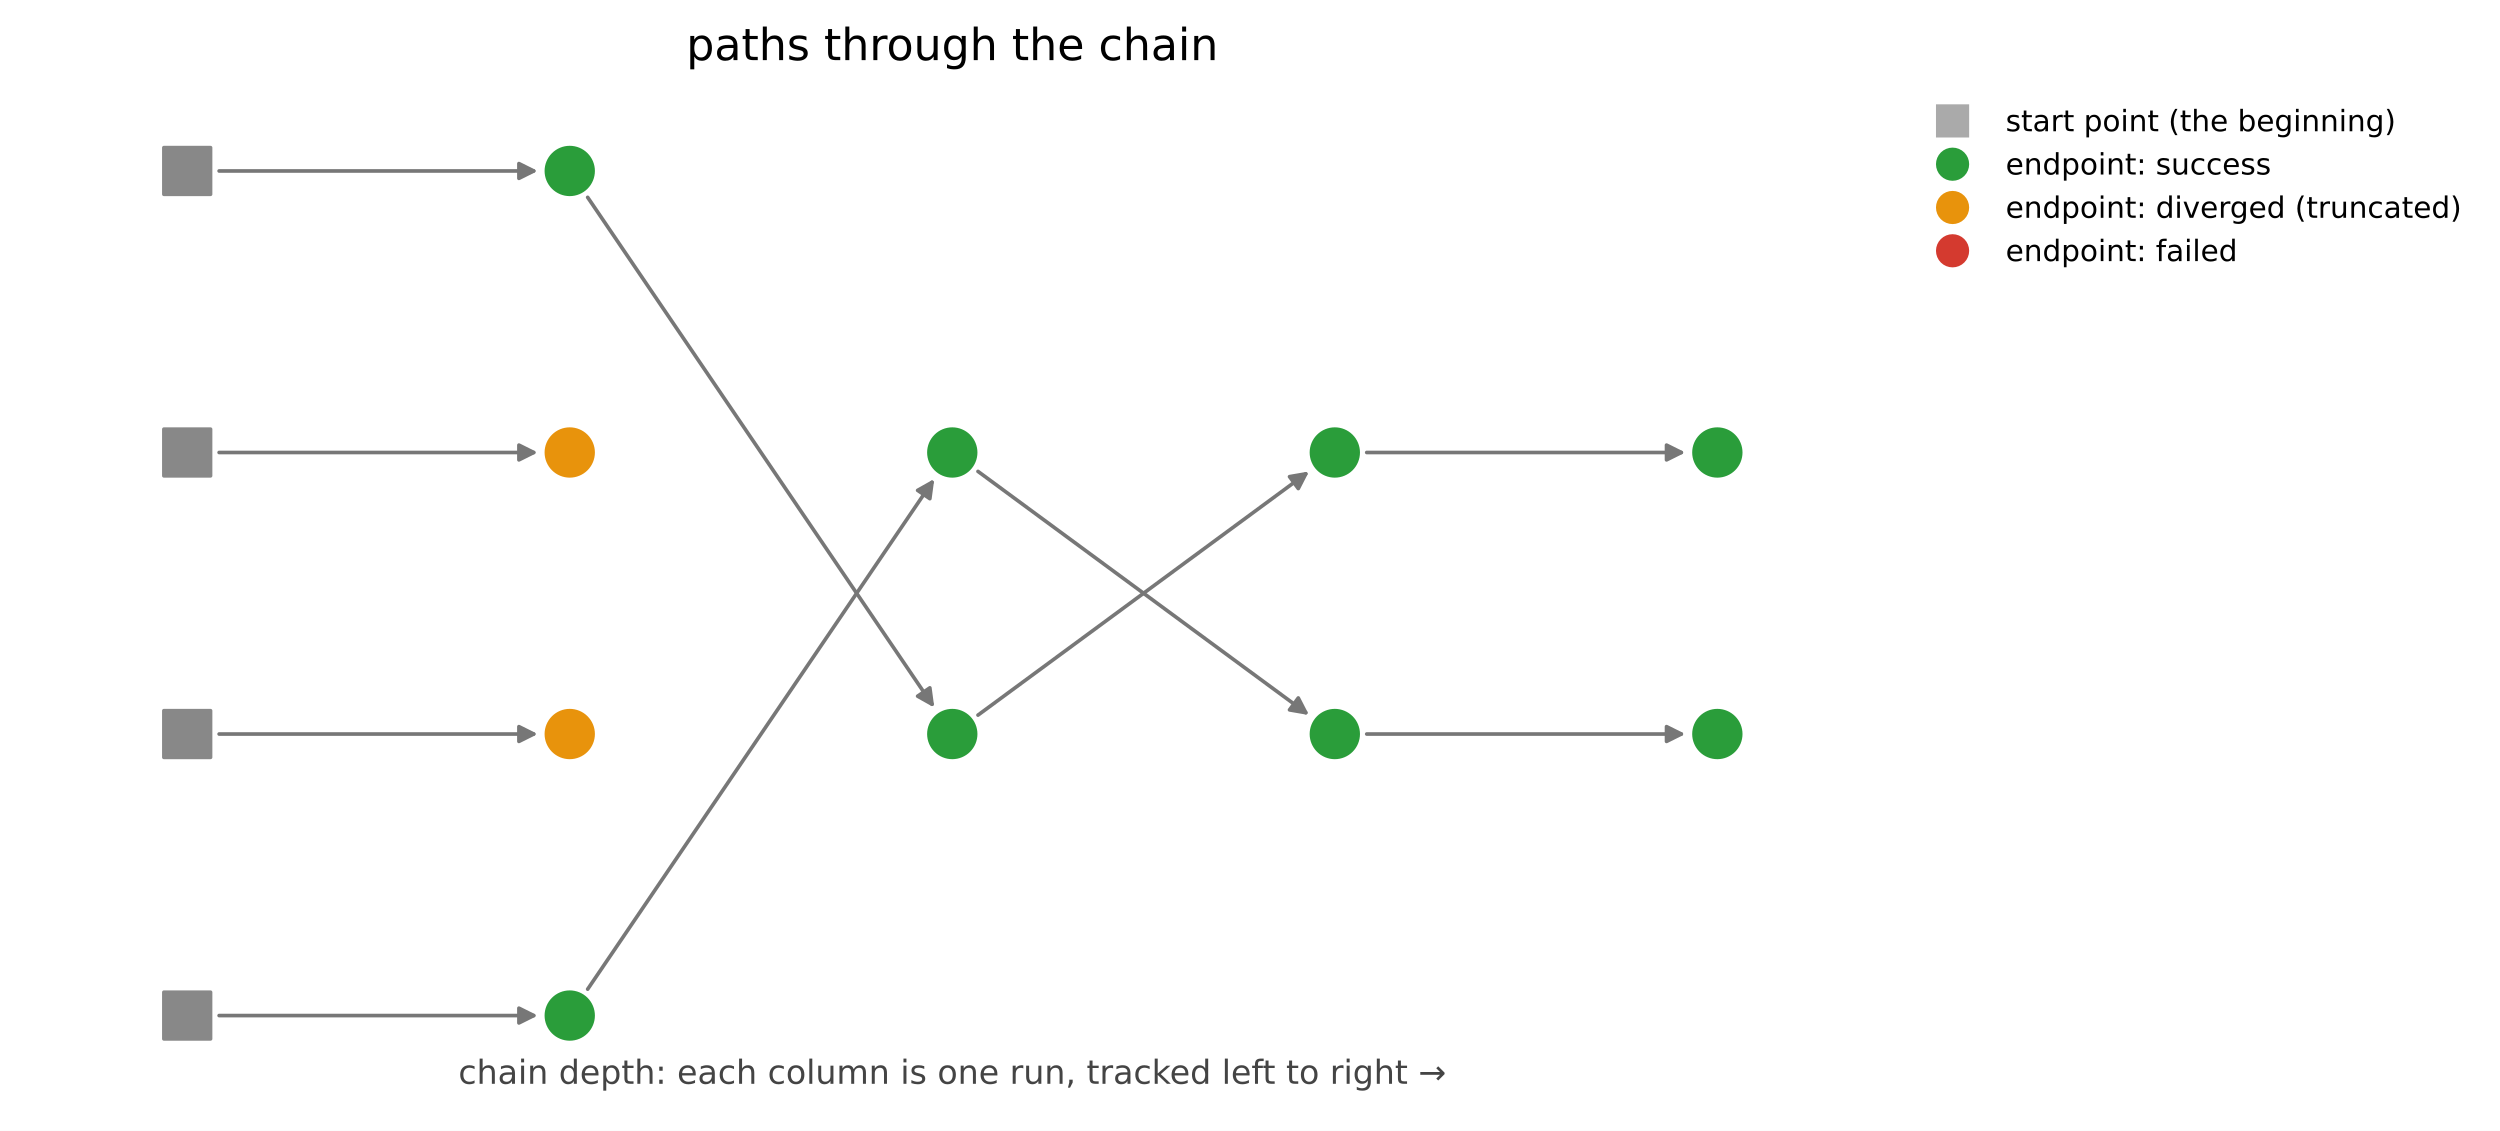
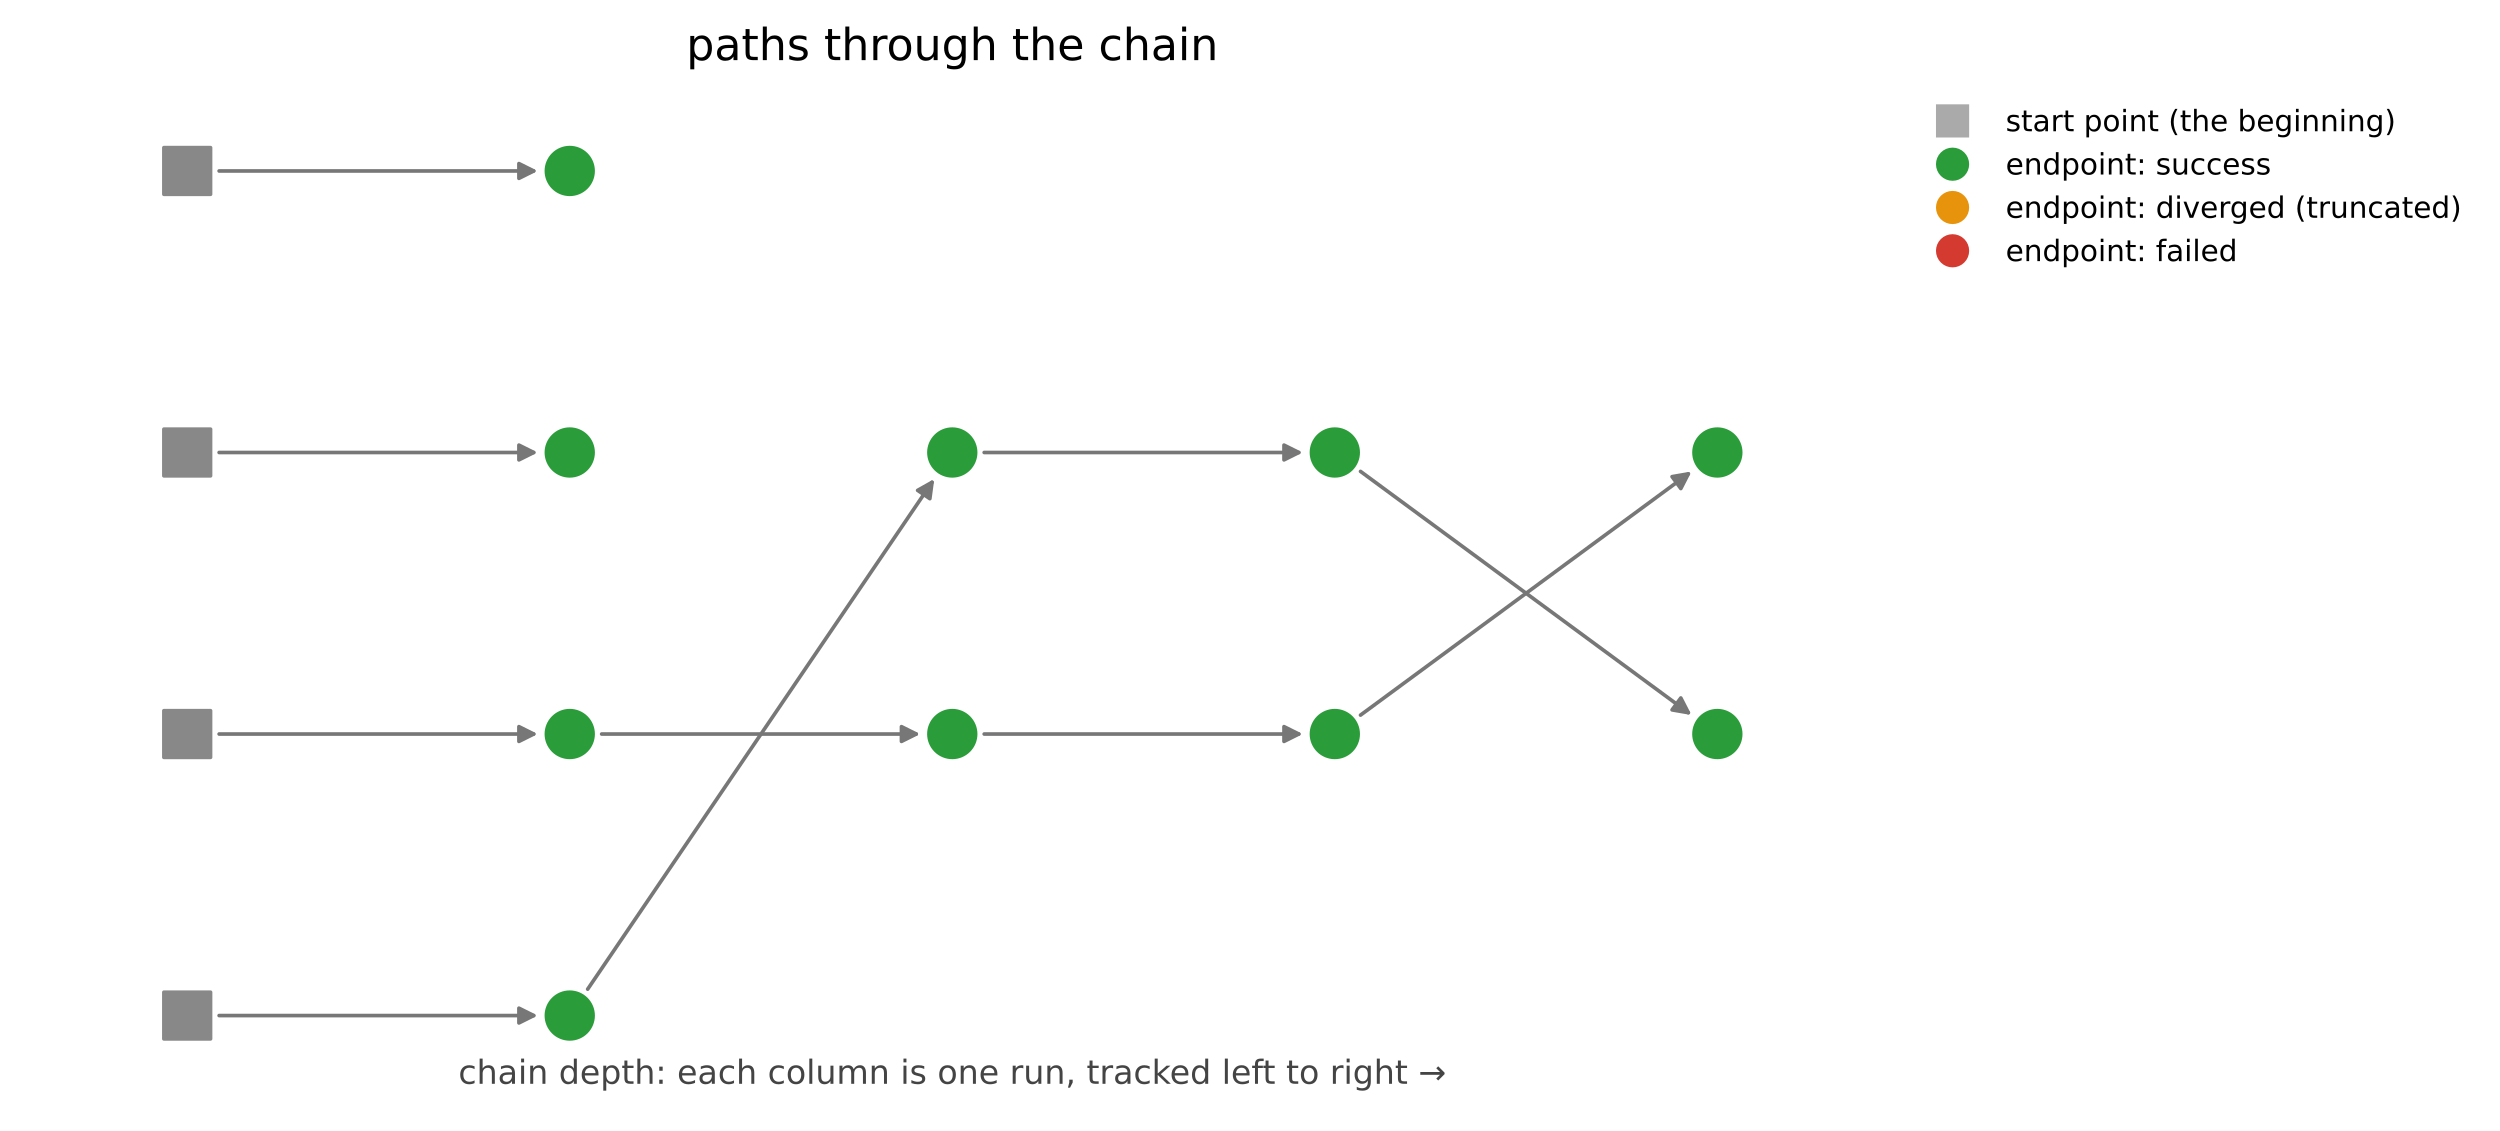
<svg xmlns="http://www.w3.org/2000/svg" xmlns:xlink="http://www.w3.org/1999/xlink" width="678.11pt" height="306.718pt" viewBox="0 0 678.11 306.718" version="1.1">
  <defs>
    <style type="text/css">*{stroke-linejoin: round; stroke-linecap: butt}</style>
  </defs>
  <g id="figure_1">
    <g id="patch_1">
      <path d="M 0 306.718  L 678.11 306.718  L 678.11 0  L 0 0  z " style="fill: #ffffff" />
    </g>
    <g id="axes_1">
      <g id="patch_2">
+         <path d="M 163.2 199.1  Q 206.418 199.1 248.519 199.1  " clip-path="url(#p0af86c1cec)" style="fill: none; stroke: #777777; stroke-linecap: round" />
+         <path d="M 244.519 197.1  L 248.519 199.1  L 244.519 201.1  z " clip-path="url(#p0af86c1cec)" style="fill: #777777; stroke: #777777; stroke-linecap: round" />
+       </g>
+       <g id="patch_3">
+         <path d="M 59.44 199.1  Q 102.658 199.1 144.759 199.1  " clip-path="url(#p0af86c1cec)" style="fill: none; stroke: #777777; stroke-linecap: round" />
+         <path d="M 140.759 197.1  L 144.759 199.1  L 140.759 201.1  z " clip-path="url(#p0af86c1cec)" style="fill: #777777; stroke: #777777; stroke-linecap: round" />
+       </g>
+       <g id="patch_4">
+         <path d="M 59.44 122.736  Q 102.658 122.736 144.759 122.736  " clip-path="url(#p0af86c1cec)" style="fill: none; stroke: #777777; stroke-linecap: round" />
+         <path d="M 140.759 120.736  L 144.759 122.736  L 140.759 124.736  z " clip-path="url(#p0af86c1cec)" style="fill: #777777; stroke: #777777; stroke-linecap: round" />
+       </g>
+       <g id="patch_5">
+         <path d="M 59.44 46.373  Q 102.658 46.373 144.759 46.373  " clip-path="url(#p0af86c1cec)" style="fill: none; stroke: #777777; stroke-linecap: round" />
+         <path d="M 140.759 44.373  L 144.759 46.373  L 140.759 48.373  z " clip-path="url(#p0af86c1cec)" style="fill: #777777; stroke: #777777; stroke-linecap: round" />
+       </g>
+       <g id="patch_6">
        <path d="M 159.405 268.302  Q 206.419 199.101 252.805 130.824  " clip-path="url(#p0af86c1cec)" style="fill: none; stroke: #777777; stroke-linecap: round" />
        <path d="M 248.903 133.009  L 252.805 130.824  L 252.212 135.257  z " clip-path="url(#p0af86c1cec)" style="fill: #777777; stroke: #777777; stroke-linecap: round" />
      </g>
-       <g id="patch_3">
+       <g id="patch_7">
        <path d="M 59.44 275.464  Q 102.658 275.464 144.759 275.464  " clip-path="url(#p0af86c1cec)" style="fill: none; stroke: #777777; stroke-linecap: round" />
        <path d="M 140.759 273.464  L 144.759 275.464  L 140.759 277.464  z " clip-path="url(#p0af86c1cec)" style="fill: #777777; stroke: #777777; stroke-linecap: round" />
      </g>
-       <g id="patch_4">
-         <path d="M 59.44 199.1  Q 102.658 199.1 144.759 199.1  " clip-path="url(#p0af86c1cec)" style="fill: none; stroke: #777777; stroke-linecap: round" />
-         <path d="M 140.759 197.1  L 144.759 199.1  L 140.759 201.1  z " clip-path="url(#p0af86c1cec)" style="fill: #777777; stroke: #777777; stroke-linecap: round" />
-       </g>
-       <g id="patch_5">
-         <path d="M 59.44 122.736  Q 102.658 122.736 144.759 122.736  " clip-path="url(#p0af86c1cec)" style="fill: none; stroke: #777777; stroke-linecap: round" />
-         <path d="M 140.759 120.736  L 144.759 122.736  L 140.759 124.736  z " clip-path="url(#p0af86c1cec)" style="fill: #777777; stroke: #777777; stroke-linecap: round" />
-       </g>
-       <g id="patch_6">
-         <path d="M 159.405 53.534  Q 206.419 122.735 252.805 191.012  " clip-path="url(#p0af86c1cec)" style="fill: none; stroke: #777777; stroke-linecap: round" />
-         <path d="M 252.212 186.579  L 252.805 191.012  L 248.903 188.827  z " clip-path="url(#p0af86c1cec)" style="fill: #777777; stroke: #777777; stroke-linecap: round" />
-       </g>
-       <g id="patch_7">
-         <path d="M 59.44 46.373  Q 102.658 46.373 144.759 46.373  " clip-path="url(#p0af86c1cec)" style="fill: none; stroke: #777777; stroke-linecap: round" />
-         <path d="M 140.759 44.373  L 144.759 46.373  L 140.759 48.373  z " clip-path="url(#p0af86c1cec)" style="fill: #777777; stroke: #777777; stroke-linecap: round" />
-       </g>
      <g id="patch_8">
-         <path d="M 370.721 199.1  Q 413.939 199.1 456.04 199.1  " clip-path="url(#p0af86c1cec)" style="fill: none; stroke: #777777; stroke-linecap: round" />
-         <path d="M 452.04 197.1  L 456.04 199.1  L 452.04 201.1  z " clip-path="url(#p0af86c1cec)" style="fill: #777777; stroke: #777777; stroke-linecap: round" />
+         <path d="M 369.036 193.966  Q 413.942 160.917 457.947 128.531  " clip-path="url(#p0af86c1cec)" style="fill: none; stroke: #777777; stroke-linecap: round" />
+         <path d="M 453.54 129.291  L 457.947 128.531  L 455.911 132.513  z " clip-path="url(#p0af86c1cec)" style="fill: #777777; stroke: #777777; stroke-linecap: round" />
      </g>
      <g id="patch_9">
-         <path d="M 265.276 127.87  Q 310.181 160.919 354.186 193.305  " clip-path="url(#p0af86c1cec)" style="fill: none; stroke: #777777; stroke-linecap: round" />
-         <path d="M 352.15 189.323  L 354.186 193.305  L 349.779 192.545  z " clip-path="url(#p0af86c1cec)" style="fill: #777777; stroke: #777777; stroke-linecap: round" />
+         <path d="M 266.96 199.1  Q 310.179 199.1 352.279 199.1  " clip-path="url(#p0af86c1cec)" style="fill: none; stroke: #777777; stroke-linecap: round" />
+         <path d="M 348.279 197.1  L 352.279 199.1  L 348.279 201.1  z " clip-path="url(#p0af86c1cec)" style="fill: #777777; stroke: #777777; stroke-linecap: round" />
      </g>
      <g id="patch_10">
-         <path d="M 370.721 122.736  Q 413.939 122.736 456.04 122.736  " clip-path="url(#p0af86c1cec)" style="fill: none; stroke: #777777; stroke-linecap: round" />
-         <path d="M 452.04 120.736  L 456.04 122.736  L 452.04 124.736  z " clip-path="url(#p0af86c1cec)" style="fill: #777777; stroke: #777777; stroke-linecap: round" />
+         <path d="M 369.036 127.87  Q 413.942 160.919 457.947 193.305  " clip-path="url(#p0af86c1cec)" style="fill: none; stroke: #777777; stroke-linecap: round" />
+         <path d="M 455.911 189.323  L 457.947 193.305  L 453.54 192.545  z " clip-path="url(#p0af86c1cec)" style="fill: #777777; stroke: #777777; stroke-linecap: round" />
      </g>
      <g id="patch_11">
-         <path d="M 265.276 193.966  Q 310.181 160.917 354.186 128.531  " clip-path="url(#p0af86c1cec)" style="fill: none; stroke: #777777; stroke-linecap: round" />
-         <path d="M 349.779 129.291  L 354.186 128.531  L 352.15 132.513  z " clip-path="url(#p0af86c1cec)" style="fill: #777777; stroke: #777777; stroke-linecap: round" />
+         <path d="M 266.96 122.736  Q 310.179 122.736 352.279 122.736  " clip-path="url(#p0af86c1cec)" style="fill: none; stroke: #777777; stroke-linecap: round" />
+         <path d="M 348.279 120.736  L 352.279 122.736  L 348.279 124.736  z " clip-path="url(#p0af86c1cec)" style="fill: #777777; stroke: #777777; stroke-linecap: round" />
      </g>
      <g id="PathCollection_1">
-         <path d="M 44.455 281.788  L 57.104 281.788  L 57.104 269.139  L 44.455 269.139  z " clip-path="url(#p0af86c1cec)" style="fill: #888888; stroke: #888888" />
+         <defs>
+           <path id="C0_0_3d1dcd8fb8" d="M 0 6.325  C 1.677 6.325 3.286 5.658 4.472 4.472  C 5.658 3.286 6.325 1.677 6.325 -0  C 6.325 -1.677 5.658 -3.286 4.472 -4.472  C 3.286 -5.658 1.677 -6.325 0 -6.325  C -1.677 -6.325 -3.286 -5.658 -4.472 -4.472  C -5.658 -3.286 -6.325 -1.677 -6.325 0  C -6.325 1.677 -5.658 3.286 -4.472 4.472  C -3.286 5.658 -1.677 6.325 0 6.325  z " />
+         </defs>
+         <g clip-path="url(#p0af86c1cec)">
+           <use xlink:href="#C0_0_3d1dcd8fb8" x="154.54" y="199.1" style="fill: #2a9d3a; stroke: #2a9d3a" />
+         </g>
+         <g clip-path="url(#p0af86c1cec)">
+           <use xlink:href="#C0_0_3d1dcd8fb8" x="154.54" y="122.736" style="fill: #2a9d3a; stroke: #2a9d3a" />
+         </g>
+         <g clip-path="url(#p0af86c1cec)">
+           <use xlink:href="#C0_0_3d1dcd8fb8" x="154.54" y="46.373" style="fill: #2a9d3a; stroke: #2a9d3a" />
+         </g>
+         <g clip-path="url(#p0af86c1cec)">
+           <use xlink:href="#C0_0_3d1dcd8fb8" x="154.54" y="275.464" style="fill: #2a9d3a; stroke: #2a9d3a" />
+         </g>
+         <g clip-path="url(#p0af86c1cec)">
+           <use xlink:href="#C0_0_3d1dcd8fb8" x="362.06" y="199.1" style="fill: #2a9d3a; stroke: #2a9d3a" />
+         </g>
+         <g clip-path="url(#p0af86c1cec)">
+           <use xlink:href="#C0_0_3d1dcd8fb8" x="258.3" y="199.1" style="fill: #2a9d3a; stroke: #2a9d3a" />
+         </g>
+         <g clip-path="url(#p0af86c1cec)">
+           <use xlink:href="#C0_0_3d1dcd8fb8" x="362.06" y="122.736" style="fill: #2a9d3a; stroke: #2a9d3a" />
+         </g>
+         <g clip-path="url(#p0af86c1cec)">
+           <use xlink:href="#C0_0_3d1dcd8fb8" x="258.3" y="122.736" style="fill: #2a9d3a; stroke: #2a9d3a" />
+         </g>
+         <g clip-path="url(#p0af86c1cec)">
+           <use xlink:href="#C0_0_3d1dcd8fb8" x="465.821" y="122.736" style="fill: #2a9d3a; stroke: #2a9d3a" />
+         </g>
+         <g clip-path="url(#p0af86c1cec)">
+           <use xlink:href="#C0_0_3d1dcd8fb8" x="465.821" y="199.1" style="fill: #2a9d3a; stroke: #2a9d3a" />
+         </g>
+       </g>
+       <g id="PathCollection_2">
        <path d="M 44.455 205.424  L 57.104 205.424  L 57.104 192.775  L 44.455 192.775  z " clip-path="url(#p0af86c1cec)" style="fill: #888888; stroke: #888888" />
        <path d="M 44.455 129.061  L 57.104 129.061  L 57.104 116.412  L 44.455 116.412  z " clip-path="url(#p0af86c1cec)" style="fill: #888888; stroke: #888888" />
        <path d="M 44.455 52.697  L 57.104 52.697  L 57.104 40.048  L 44.455 40.048  z " clip-path="url(#p0af86c1cec)" style="fill: #888888; stroke: #888888" />
-       </g>
-       <g id="PathCollection_2">
-         <defs>
-           <path id="C0_0_3d1dcd8fb8" d="M 0 6.325  C 1.677 6.325 3.286 5.658 4.472 4.472  C 5.658 3.286 6.325 1.677 6.325 -0  C 6.325 -1.677 5.658 -3.286 4.472 -4.472  C 3.286 -5.658 1.677 -6.325 0 -6.325  C -1.677 -6.325 -3.286 -5.658 -4.472 -4.472  C -5.658 -3.286 -6.325 -1.677 -6.325 0  C -6.325 1.677 -5.658 3.286 -4.472 4.472  C -3.286 5.658 -1.677 6.325 0 6.325  z " />
-         </defs>
-         <g clip-path="url(#p0af86c1cec)">
-           <use xlink:href="#C0_0_3d1dcd8fb8" x="154.54" y="275.464" style="fill: #2a9d3a; stroke: #2a9d3a" />
-         </g>
-         <g clip-path="url(#p0af86c1cec)">
-           <use xlink:href="#C0_0_3d1dcd8fb8" x="154.54" y="199.1" style="fill: #e8930c; stroke: #e8930c" />
-         </g>
-         <g clip-path="url(#p0af86c1cec)">
-           <use xlink:href="#C0_0_3d1dcd8fb8" x="154.54" y="122.736" style="fill: #e8930c; stroke: #e8930c" />
-         </g>
-         <g clip-path="url(#p0af86c1cec)">
-           <use xlink:href="#C0_0_3d1dcd8fb8" x="154.54" y="46.373" style="fill: #2a9d3a; stroke: #2a9d3a" />
-         </g>
-         <g clip-path="url(#p0af86c1cec)">
-           <use xlink:href="#C0_0_3d1dcd8fb8" x="362.06" y="199.1" style="fill: #2a9d3a; stroke: #2a9d3a" />
-         </g>
-         <g clip-path="url(#p0af86c1cec)">
-           <use xlink:href="#C0_0_3d1dcd8fb8" x="258.3" y="122.736" style="fill: #2a9d3a; stroke: #2a9d3a" />
-         </g>
-         <g clip-path="url(#p0af86c1cec)">
-           <use xlink:href="#C0_0_3d1dcd8fb8" x="362.06" y="122.736" style="fill: #2a9d3a; stroke: #2a9d3a" />
-         </g>
-         <g clip-path="url(#p0af86c1cec)">
-           <use xlink:href="#C0_0_3d1dcd8fb8" x="258.3" y="199.1" style="fill: #2a9d3a; stroke: #2a9d3a" />
-         </g>
-         <g clip-path="url(#p0af86c1cec)">
-           <use xlink:href="#C0_0_3d1dcd8fb8" x="465.821" y="199.1" style="fill: #2a9d3a; stroke: #2a9d3a" />
-         </g>
-         <g clip-path="url(#p0af86c1cec)">
-           <use xlink:href="#C0_0_3d1dcd8fb8" x="465.821" y="122.736" style="fill: #2a9d3a; stroke: #2a9d3a" />
-         </g>
+         <path d="M 44.455 281.788  L 57.104 281.788  L 57.104 269.139  L 44.455 269.139  z " clip-path="url(#p0af86c1cec)" style="fill: #888888; stroke: #888888" />
      </g>
      <g id="text_1">
        <g style="fill: #444444" transform="translate(124.3336 293.9741) scale(0.09 -0.09)">
          <defs>
            <path id="DejaVuSans-63" d="M 3122 3366  L 3122 2828  Q 2878 2963 2633 3030  Q 2388 3097 2138 3097  Q 1578 3097 1268 2742  Q 959 2388 959 1747  Q 959 1106 1268 751  Q 1578 397 2138 397  Q 2388 397 2633 464  Q 2878 531 3122 666  L 3122 134  Q 2881 22 2623 -34  Q 2366 -91 2075 -91  Q 1284 -91 818 406  Q 353 903 353 1747  Q 353 2603 823 3093  Q 1294 3584 2113 3584  Q 2378 3584 2631 3529  Q 2884 3475 3122 3366  z " transform="scale(0.015625)" />
            <path id="DejaVuSans-68" d="M 3513 2113  L 3513 0  L 2938 0  L 2938 2094  Q 2938 2591 2744 2837  Q 2550 3084 2163 3084  Q 1697 3084 1428 2787  Q 1159 2491 1159 1978  L 1159 0  L 581 0  L 581 4863  L 1159 4863  L 1159 2956  Q 1366 3272 1645 3428  Q 1925 3584 2291 3584  Q 2894 3584 3203 3211  Q 3513 2838 3513 2113  z " transform="scale(0.015625)" />
            <path id="DejaVuSans-61" d="M 2194 1759  Q 1497 1759 1228 1600  Q 959 1441 959 1056  Q 959 750 1161 570  Q 1363 391 1709 391  Q 2188 391 2477 730  Q 2766 1069 2766 1631  L 2766 1759  L 2194 1759  z M 3341 1997  L 3341 0  L 2766 0  L 2766 531  Q 2569 213 2275 61  Q 1981 -91 1556 -91  Q 1019 -91 701 211  Q 384 513 384 1019  Q 384 1609 779 1909  Q 1175 2209 1959 2209  L 2766 2209  L 2766 2266  Q 2766 2663 2505 2880  Q 2244 3097 1772 3097  Q 1472 3097 1187 3025  Q 903 2953 641 2809  L 641 3341  Q 956 3463 1253 3523  Q 1550 3584 1831 3584  Q 2591 3584 2966 3190  Q 3341 2797 3341 1997  z " transform="scale(0.015625)" />
            <path id="DejaVuSans-69" d="M 603 3500  L 1178 3500  L 1178 0  L 603 0  L 603 3500  z M 603 4863  L 1178 4863  L 1178 4134  L 603 4134  L 603 4863  z " transform="scale(0.015625)" />
            <path id="DejaVuSans-6e" d="M 3513 2113  L 3513 0  L 2938 0  L 2938 2094  Q 2938 2591 2744 2837  Q 2550 3084 2163 3084  Q 1697 3084 1428 2787  Q 1159 2491 1159 1978  L 1159 0  L 581 0  L 581 3500  L 1159 3500  L 1159 2956  Q 1366 3272 1645 3428  Q 1925 3584 2291 3584  Q 2894 3584 3203 3211  Q 3513 2838 3513 2113  z " transform="scale(0.015625)" />
            <path id="DejaVuSans-20" transform="scale(0.015625)" />
            <path id="DejaVuSans-64" d="M 2906 2969  L 2906 4863  L 3481 4863  L 3481 0  L 2906 0  L 2906 525  Q 2725 213 2448 61  Q 2172 -91 1784 -91  Q 1150 -91 751 415  Q 353 922 353 1747  Q 353 2572 751 3078  Q 1150 3584 1784 3584  Q 2172 3584 2448 3432  Q 2725 3281 2906 2969  z M 947 1747  Q 947 1113 1208 752  Q 1469 391 1925 391  Q 2381 391 2643 752  Q 2906 1113 2906 1747  Q 2906 2381 2643 2742  Q 2381 3103 1925 3103  Q 1469 3103 1208 2742  Q 947 2381 947 1747  z " transform="scale(0.015625)" />
            <path id="DejaVuSans-65" d="M 3597 1894  L 3597 1613  L 953 1613  Q 991 1019 1311 708  Q 1631 397 2203 397  Q 2534 397 2845 478  Q 3156 559 3463 722  L 3463 178  Q 3153 47 2828 -22  Q 2503 -91 2169 -91  Q 1331 -91 842 396  Q 353 884 353 1716  Q 353 2575 817 3079  Q 1281 3584 2069 3584  Q 2775 3584 3186 3129  Q 3597 2675 3597 1894  z M 3022 2063  Q 3016 2534 2758 2815  Q 2500 3097 2075 3097  Q 1594 3097 1305 2825  Q 1016 2553 972 2059  L 3022 2063  z " transform="scale(0.015625)" />
            <path id="DejaVuSans-70" d="M 1159 525  L 1159 -1331  L 581 -1331  L 581 3500  L 1159 3500  L 1159 2969  Q 1341 3281 1617 3432  Q 1894 3584 2278 3584  Q 2916 3584 3314 3078  Q 3713 2572 3713 1747  Q 3713 922 3314 415  Q 2916 -91 2278 -91  Q 1894 -91 1617 61  Q 1341 213 1159 525  z M 3116 1747  Q 3116 2381 2855 2742  Q 2594 3103 2138 3103  Q 1681 3103 1420 2742  Q 1159 2381 1159 1747  Q 1159 1113 1420 752  Q 1681 391 2138 391  Q 2594 391 2855 752  Q 3116 1113 3116 1747  z " transform="scale(0.015625)" />
            <path id="DejaVuSans-74" d="M 1172 4494  L 1172 3500  L 2356 3500  L 2356 3053  L 1172 3053  L 1172 1153  Q 1172 725 1289 603  Q 1406 481 1766 481  L 2356 481  L 2356 0  L 1766 0  Q 1100 0 847 248  Q 594 497 594 1153  L 594 3053  L 172 3053  L 172 3500  L 594 3500  L 594 4494  L 1172 4494  z " transform="scale(0.015625)" />
            <path id="DejaVuSans-3a" d="M 750 794  L 1409 794  L 1409 0  L 750 0  L 750 794  z M 750 3309  L 1409 3309  L 1409 2516  L 750 2516  L 750 3309  z " transform="scale(0.015625)" />
            <path id="DejaVuSans-6f" d="M 1959 3097  Q 1497 3097 1228 2736  Q 959 2375 959 1747  Q 959 1119 1226 758  Q 1494 397 1959 397  Q 2419 397 2687 759  Q 2956 1122 2956 1747  Q 2956 2369 2687 2733  Q 2419 3097 1959 3097  z M 1959 3584  Q 2709 3584 3137 3096  Q 3566 2609 3566 1747  Q 3566 888 3137 398  Q 2709 -91 1959 -91  Q 1206 -91 779 398  Q 353 888 353 1747  Q 353 2609 779 3096  Q 1206 3584 1959 3584  z " transform="scale(0.015625)" />
            <path id="DejaVuSans-6c" d="M 603 4863  L 1178 4863  L 1178 0  L 603 0  L 603 4863  z " transform="scale(0.015625)" />
            <path id="DejaVuSans-75" d="M 544 1381  L 544 3500  L 1119 3500  L 1119 1403  Q 1119 906 1312 657  Q 1506 409 1894 409  Q 2359 409 2629 706  Q 2900 1003 2900 1516  L 2900 3500  L 3475 3500  L 3475 0  L 2900 0  L 2900 538  Q 2691 219 2414 64  Q 2138 -91 1772 -91  Q 1169 -91 856 284  Q 544 659 544 1381  z M 1991 3584  L 1991 3584  z " transform="scale(0.015625)" />
            <path id="DejaVuSans-6d" d="M 3328 2828  Q 3544 3216 3844 3400  Q 4144 3584 4550 3584  Q 5097 3584 5394 3201  Q 5691 2819 5691 2113  L 5691 0  L 5113 0  L 5113 2094  Q 5113 2597 4934 2840  Q 4756 3084 4391 3084  Q 3944 3084 3684 2787  Q 3425 2491 3425 1978  L 3425 0  L 2847 0  L 2847 2094  Q 2847 2600 2669 2842  Q 2491 3084 2119 3084  Q 1678 3084 1418 2786  Q 1159 2488 1159 1978  L 1159 0  L 581 0  L 581 3500  L 1159 3500  L 1159 2956  Q 1356 3278 1631 3431  Q 1906 3584 2284 3584  Q 2666 3584 2933 3390  Q 3200 3197 3328 2828  z " transform="scale(0.015625)" />
            <path id="DejaVuSans-73" d="M 2834 3397  L 2834 2853  Q 2591 2978 2328 3040  Q 2066 3103 1784 3103  Q 1356 3103 1142 2972  Q 928 2841 928 2578  Q 928 2378 1081 2264  Q 1234 2150 1697 2047  L 1894 2003  Q 2506 1872 2764 1633  Q 3022 1394 3022 966  Q 3022 478 2636 193  Q 2250 -91 1575 -91  Q 1294 -91 989 -36  Q 684 19 347 128  L 347 722  Q 666 556 975 473  Q 1284 391 1588 391  Q 1994 391 2212 530  Q 2431 669 2431 922  Q 2431 1156 2273 1281  Q 2116 1406 1581 1522  L 1381 1569  Q 847 1681 609 1914  Q 372 2147 372 2553  Q 372 3047 722 3315  Q 1072 3584 1716 3584  Q 2034 3584 2315 3537  Q 2597 3491 2834 3397  z " transform="scale(0.015625)" />
            <path id="DejaVuSans-72" d="M 2631 2963  Q 2534 3019 2420 3045  Q 2306 3072 2169 3072  Q 1681 3072 1420 2755  Q 1159 2438 1159 1844  L 1159 0  L 581 0  L 581 3500  L 1159 3500  L 1159 2956  Q 1341 3275 1631 3429  Q 1922 3584 2338 3584  Q 2397 3584 2469 3576  Q 2541 3569 2628 3553  L 2631 2963  z " transform="scale(0.015625)" />
            <path id="DejaVuSans-2c" d="M 750 794  L 1409 794  L 1409 256  L 897 -744  L 494 -744  L 750 256  L 750 794  z " transform="scale(0.015625)" />
            <path id="DejaVuSans-6b" d="M 581 4863  L 1159 4863  L 1159 1991  L 2875 3500  L 3609 3500  L 1753 1863  L 3688 0  L 2938 0  L 1159 1709  L 1159 0  L 581 0  L 581 4863  z " transform="scale(0.015625)" />
            <path id="DejaVuSans-66" d="M 2375 4863  L 2375 4384  L 1825 4384  Q 1516 4384 1395 4259  Q 1275 4134 1275 3809  L 1275 3500  L 2222 3500  L 2222 3053  L 1275 3053  L 1275 0  L 697 0  L 697 3053  L 147 3053  L 147 3500  L 697 3500  L 697 3744  Q 697 4328 969 4595  Q 1241 4863 1831 4863  L 2375 4863  z " transform="scale(0.015625)" />
            <path id="DejaVuSans-67" d="M 2906 1791  Q 2906 2416 2648 2759  Q 2391 3103 1925 3103  Q 1463 3103 1205 2759  Q 947 2416 947 1791  Q 947 1169 1205 825  Q 1463 481 1925 481  Q 2391 481 2648 825  Q 2906 1169 2906 1791  z M 3481 434  Q 3481 -459 3084 -895  Q 2688 -1331 1869 -1331  Q 1566 -1331 1297 -1286  Q 1028 -1241 775 -1147  L 775 -588  Q 1028 -725 1275 -790  Q 1522 -856 1778 -856  Q 2344 -856 2625 -561  Q 2906 -266 2906 331  L 2906 616  Q 2728 306 2450 153  Q 2172 0 1784 0  Q 1141 0 747 490  Q 353 981 353 1791  Q 353 2603 747 3093  Q 1141 3584 1784 3584  Q 2172 3584 2450 3431  Q 2728 3278 2906 2969  L 2906 3500  L 3481 3500  L 3481 434  z " transform="scale(0.015625)" />
            <path id="DejaVuSans-2192" d="M 5050 2147  L 5050 1866  L 3822 638  L 3447 1013  L 4175 1741  L 366 1741  L 366 2272  L 4175 2272  L 3447 3000  L 3822 3375  L 5050 2147  z " transform="scale(0.015625)" />
          </defs>
          <use xlink:href="#DejaVuSans-63" />
          <use xlink:href="#DejaVuSans-68" transform="translate(54.98047 0)" />
          <use xlink:href="#DejaVuSans-61" transform="translate(118.3594 0)" />
          <use xlink:href="#DejaVuSans-69" transform="translate(179.6387 0)" />
          <use xlink:href="#DejaVuSans-6e" transform="translate(207.4219 0)" />
          <use xlink:href="#DejaVuSans-20" transform="translate(270.8008 0)" />
          <use xlink:href="#DejaVuSans-64" transform="translate(302.5879 0)" />
          <use xlink:href="#DejaVuSans-65" transform="translate(366.0645 0)" />
          <use xlink:href="#DejaVuSans-70" transform="translate(427.5879 0)" />
          <use xlink:href="#DejaVuSans-74" transform="translate(491.0645 0)" />
          <use xlink:href="#DejaVuSans-68" transform="translate(530.2734 0)" />
          <use xlink:href="#DejaVuSans-3a" transform="translate(593.6523 0)" />
          <use xlink:href="#DejaVuSans-20" transform="translate(627.3438 0)" />
          <use xlink:href="#DejaVuSans-65" transform="translate(659.1309 0)" />
          <use xlink:href="#DejaVuSans-61" transform="translate(720.6543 0)" />
          <use xlink:href="#DejaVuSans-63" transform="translate(781.9336 0)" />
          <use xlink:href="#DejaVuSans-68" transform="translate(836.9141 0)" />
          <use xlink:href="#DejaVuSans-20" transform="translate(900.293 0)" />
          <use xlink:href="#DejaVuSans-63" transform="translate(932.0801 0)" />
          <use xlink:href="#DejaVuSans-6f" transform="translate(987.0605 0)" />
          <use xlink:href="#DejaVuSans-6c" transform="translate(1048.242 0)" />
          <use xlink:href="#DejaVuSans-75" transform="translate(1076.025 0)" />
          <use xlink:href="#DejaVuSans-6d" transform="translate(1139.404 0)" />
          <use xlink:href="#DejaVuSans-6e" transform="translate(1236.816 0)" />
          <use xlink:href="#DejaVuSans-20" transform="translate(1300.195 0)" />
          <use xlink:href="#DejaVuSans-69" transform="translate(1331.982 0)" />
          <use xlink:href="#DejaVuSans-73" transform="translate(1359.766 0)" />
          <use xlink:href="#DejaVuSans-20" transform="translate(1411.865 0)" />
          <use xlink:href="#DejaVuSans-6f" transform="translate(1443.652 0)" />
          <use xlink:href="#DejaVuSans-6e" transform="translate(1504.834 0)" />
          <use xlink:href="#DejaVuSans-65" transform="translate(1568.213 0)" />
          <use xlink:href="#DejaVuSans-20" transform="translate(1629.736 0)" />
          <use xlink:href="#DejaVuSans-72" transform="translate(1661.523 0)" />
          <use xlink:href="#DejaVuSans-75" transform="translate(1702.637 0)" />
          <use xlink:href="#DejaVuSans-6e" transform="translate(1766.016 0)" />
          <use xlink:href="#DejaVuSans-2c" transform="translate(1829.395 0)" />
          <use xlink:href="#DejaVuSans-20" transform="translate(1861.182 0)" />
          <use xlink:href="#DejaVuSans-74" transform="translate(1892.969 0)" />
          <use xlink:href="#DejaVuSans-72" transform="translate(1932.178 0)" />
          <use xlink:href="#DejaVuSans-61" transform="translate(1973.291 0)" />
          <use xlink:href="#DejaVuSans-63" transform="translate(2034.57 0)" />
          <use xlink:href="#DejaVuSans-6b" transform="translate(2089.551 0)" />
          <use xlink:href="#DejaVuSans-65" transform="translate(2143.836 0)" />
          <use xlink:href="#DejaVuSans-64" transform="translate(2205.359 0)" />
          <use xlink:href="#DejaVuSans-20" transform="translate(2268.836 0)" />
          <use xlink:href="#DejaVuSans-6c" transform="translate(2300.623 0)" />
          <use xlink:href="#DejaVuSans-65" transform="translate(2328.406 0)" />
          <use xlink:href="#DejaVuSans-66" transform="translate(2389.93 0)" />
          <use xlink:href="#DejaVuSans-74" transform="translate(2423.385 0)" />
          <use xlink:href="#DejaVuSans-20" transform="translate(2462.594 0)" />
          <use xlink:href="#DejaVuSans-74" transform="translate(2494.381 0)" />
          <use xlink:href="#DejaVuSans-6f" transform="translate(2533.59 0)" />
          <use xlink:href="#DejaVuSans-20" transform="translate(2594.771 0)" />
          <use xlink:href="#DejaVuSans-72" transform="translate(2626.559 0)" />
          <use xlink:href="#DejaVuSans-69" transform="translate(2667.672 0)" />
          <use xlink:href="#DejaVuSans-67" transform="translate(2695.455 0)" />
          <use xlink:href="#DejaVuSans-68" transform="translate(2758.932 0)" />
          <use xlink:href="#DejaVuSans-74" transform="translate(2822.311 0)" />
          <use xlink:href="#DejaVuSans-20" transform="translate(2861.52 0)" />
          <use xlink:href="#DejaVuSans-2192" transform="translate(2893.307 0)" />
        </g>
      </g>
      <g id="text_2">
        <g transform="translate(186.1472 16.31812) scale(0.12 -0.12)">
          <use xlink:href="#DejaVuSans-70" />
          <use xlink:href="#DejaVuSans-61" transform="translate(63.47656 0)" />
          <use xlink:href="#DejaVuSans-74" transform="translate(124.7559 0)" />
          <use xlink:href="#DejaVuSans-68" transform="translate(163.9648 0)" />
          <use xlink:href="#DejaVuSans-73" transform="translate(227.3438 0)" />
          <use xlink:href="#DejaVuSans-20" transform="translate(279.4434 0)" />
          <use xlink:href="#DejaVuSans-74" transform="translate(311.2305 0)" />
          <use xlink:href="#DejaVuSans-68" transform="translate(350.4395 0)" />
          <use xlink:href="#DejaVuSans-72" transform="translate(413.8184 0)" />
          <use xlink:href="#DejaVuSans-6f" transform="translate(452.6816 0)" />
          <use xlink:href="#DejaVuSans-75" transform="translate(513.8633 0)" />
          <use xlink:href="#DejaVuSans-67" transform="translate(577.2422 0)" />
          <use xlink:href="#DejaVuSans-68" transform="translate(640.7188 0)" />
          <use xlink:href="#DejaVuSans-20" transform="translate(704.0977 0)" />
          <use xlink:href="#DejaVuSans-74" transform="translate(735.8848 0)" />
          <use xlink:href="#DejaVuSans-68" transform="translate(775.0938 0)" />
          <use xlink:href="#DejaVuSans-65" transform="translate(838.4727 0)" />
          <use xlink:href="#DejaVuSans-20" transform="translate(899.9961 0)" />
          <use xlink:href="#DejaVuSans-63" transform="translate(931.7832 0)" />
          <use xlink:href="#DejaVuSans-68" transform="translate(986.7637 0)" />
          <use xlink:href="#DejaVuSans-61" transform="translate(1050.143 0)" />
          <use xlink:href="#DejaVuSans-69" transform="translate(1111.422 0)" />
          <use xlink:href="#DejaVuSans-6e" transform="translate(1139.205 0)" />
        </g>
      </g>
      <g id="legend_1">
        <g id="line2d_1">
          <defs>
            <path id="mbfc808f7c3" d="M -4 4  L 4 4  L 4 -4  L -4 -4  z " style="stroke: #aaaaaa; stroke-linejoin: miter" />
          </defs>
          <g>
            <use xlink:href="#mbfc808f7c3" x="529.622" y="32.797" style="fill: #aaaaaa; stroke: #aaaaaa; stroke-linejoin: miter" />
          </g>
        </g>
        <g id="text_3">
          <g transform="translate(544.022 35.59687) scale(0.08 -0.08)">
            <defs>
              <path id="DejaVuSans-28" d="M 1984 4856  Q 1566 4138 1362 3434  Q 1159 2731 1159 2009  Q 1159 1288 1364 580  Q 1569 -128 1984 -844  L 1484 -844  Q 1016 -109 783 600  Q 550 1309 550 2009  Q 550 2706 781 3412  Q 1013 4119 1484 4856  L 1984 4856  z " transform="scale(0.015625)" />
              <path id="DejaVuSans-62" d="M 3116 1747  Q 3116 2381 2855 2742  Q 2594 3103 2138 3103  Q 1681 3103 1420 2742  Q 1159 2381 1159 1747  Q 1159 1113 1420 752  Q 1681 391 2138 391  Q 2594 391 2855 752  Q 3116 1113 3116 1747  z M 1159 2969  Q 1341 3281 1617 3432  Q 1894 3584 2278 3584  Q 2916 3584 3314 3078  Q 3713 2572 3713 1747  Q 3713 922 3314 415  Q 2916 -91 2278 -91  Q 1894 -91 1617 61  Q 1341 213 1159 525  L 1159 0  L 581 0  L 581 4863  L 1159 4863  L 1159 2969  z " transform="scale(0.015625)" />
              <path id="DejaVuSans-29" d="M 513 4856  L 1013 4856  Q 1481 4119 1714 3412  Q 1947 2706 1947 2009  Q 1947 1309 1714 600  Q 1481 -109 1013 -844  L 513 -844  Q 928 -128 1133 580  Q 1338 1288 1338 2009  Q 1338 2731 1133 3434  Q 928 4138 513 4856  z " transform="scale(0.015625)" />
            </defs>
            <use xlink:href="#DejaVuSans-73" />
            <use xlink:href="#DejaVuSans-74" transform="translate(52.09961 0)" />
            <use xlink:href="#DejaVuSans-61" transform="translate(91.30859 0)" />
            <use xlink:href="#DejaVuSans-72" transform="translate(152.5879 0)" />
            <use xlink:href="#DejaVuSans-74" transform="translate(193.7012 0)" />
            <use xlink:href="#DejaVuSans-20" transform="translate(232.9102 0)" />
            <use xlink:href="#DejaVuSans-70" transform="translate(264.6973 0)" />
            <use xlink:href="#DejaVuSans-6f" transform="translate(328.1738 0)" />
            <use xlink:href="#DejaVuSans-69" transform="translate(389.3555 0)" />
            <use xlink:href="#DejaVuSans-6e" transform="translate(417.1387 0)" />
            <use xlink:href="#DejaVuSans-74" transform="translate(480.5176 0)" />
            <use xlink:href="#DejaVuSans-20" transform="translate(519.7266 0)" />
            <use xlink:href="#DejaVuSans-28" transform="translate(551.5137 0)" />
            <use xlink:href="#DejaVuSans-74" transform="translate(590.5273 0)" />
            <use xlink:href="#DejaVuSans-68" transform="translate(629.7363 0)" />
            <use xlink:href="#DejaVuSans-65" transform="translate(693.1152 0)" />
            <use xlink:href="#DejaVuSans-20" transform="translate(754.6387 0)" />
            <use xlink:href="#DejaVuSans-62" transform="translate(786.4258 0)" />
            <use xlink:href="#DejaVuSans-65" transform="translate(849.9023 0)" />
            <use xlink:href="#DejaVuSans-67" transform="translate(911.4258 0)" />
            <use xlink:href="#DejaVuSans-69" transform="translate(974.9023 0)" />
            <use xlink:href="#DejaVuSans-6e" transform="translate(1002.686 0)" />
            <use xlink:href="#DejaVuSans-6e" transform="translate(1066.064 0)" />
            <use xlink:href="#DejaVuSans-69" transform="translate(1129.443 0)" />
            <use xlink:href="#DejaVuSans-6e" transform="translate(1157.227 0)" />
            <use xlink:href="#DejaVuSans-67" transform="translate(1220.605 0)" />
            <use xlink:href="#DejaVuSans-29" transform="translate(1284.082 0)" />
          </g>
        </g>
        <g id="line2d_2">
          <defs>
            <path id="m060819ac88" d="M 0 4  C 1.061 4 2.078 3.579 2.828 2.828  C 3.579 2.078 4 1.061 4 0  C 4 -1.061 3.579 -2.078 2.828 -2.828  C 2.078 -3.579 1.061 -4 0 -4  C -1.061 -4 -2.078 -3.579 -2.828 -2.828  C -3.579 -2.078 -4 -1.061 -4 0  C -4 1.061 -3.579 2.078 -2.828 2.828  C -2.078 3.579 -1.061 4 0 4  z " style="stroke: #2a9d3a" />
          </defs>
          <g>
            <use xlink:href="#m060819ac88" x="529.622" y="44.539" style="fill: #2a9d3a; stroke: #2a9d3a" />
          </g>
        </g>
        <g id="text_4">
          <g transform="translate(544.022 47.33937) scale(0.08 -0.08)">
            <use xlink:href="#DejaVuSans-65" />
            <use xlink:href="#DejaVuSans-6e" transform="translate(61.52344 0)" />
            <use xlink:href="#DejaVuSans-64" transform="translate(124.9023 0)" />
            <use xlink:href="#DejaVuSans-70" transform="translate(188.3789 0)" />
            <use xlink:href="#DejaVuSans-6f" transform="translate(251.8555 0)" />
            <use xlink:href="#DejaVuSans-69" transform="translate(313.0371 0)" />
            <use xlink:href="#DejaVuSans-6e" transform="translate(340.8203 0)" />
            <use xlink:href="#DejaVuSans-74" transform="translate(404.1992 0)" />
            <use xlink:href="#DejaVuSans-3a" transform="translate(443.4082 0)" />
            <use xlink:href="#DejaVuSans-20" transform="translate(477.0996 0)" />
            <use xlink:href="#DejaVuSans-73" transform="translate(508.8867 0)" />
            <use xlink:href="#DejaVuSans-75" transform="translate(560.9863 0)" />
            <use xlink:href="#DejaVuSans-63" transform="translate(624.3652 0)" />
            <use xlink:href="#DejaVuSans-63" transform="translate(679.3457 0)" />
            <use xlink:href="#DejaVuSans-65" transform="translate(734.3262 0)" />
            <use xlink:href="#DejaVuSans-73" transform="translate(795.8496 0)" />
            <use xlink:href="#DejaVuSans-73" transform="translate(847.9492 0)" />
          </g>
        </g>
        <g id="line2d_3">
          <defs>
            <path id="ma3dd286279" d="M 0 4  C 1.061 4 2.078 3.579 2.828 2.828  C 3.579 2.078 4 1.061 4 0  C 4 -1.061 3.579 -2.078 2.828 -2.828  C 2.078 -3.579 1.061 -4 0 -4  C -1.061 -4 -2.078 -3.579 -2.828 -2.828  C -3.579 -2.078 -4 -1.061 -4 0  C -4 1.061 -3.579 2.078 -2.828 2.828  C -2.078 3.579 -1.061 4 0 4  z " style="stroke: #e8930c" />
          </defs>
          <g>
            <use xlink:href="#ma3dd286279" x="529.622" y="56.282" style="fill: #e8930c; stroke: #e8930c" />
          </g>
        </g>
        <g id="text_5">
          <g transform="translate(544.022 59.08187) scale(0.08 -0.08)">
            <defs>
              <path id="DejaVuSans-76" d="M 191 3500  L 800 3500  L 1894 563  L 2988 3500  L 3597 3500  L 2284 0  L 1503 0  L 191 3500  z " transform="scale(0.015625)" />
            </defs>
            <use xlink:href="#DejaVuSans-65" />
            <use xlink:href="#DejaVuSans-6e" transform="translate(61.52344 0)" />
            <use xlink:href="#DejaVuSans-64" transform="translate(124.9023 0)" />
            <use xlink:href="#DejaVuSans-70" transform="translate(188.3789 0)" />
            <use xlink:href="#DejaVuSans-6f" transform="translate(251.8555 0)" />
            <use xlink:href="#DejaVuSans-69" transform="translate(313.0371 0)" />
            <use xlink:href="#DejaVuSans-6e" transform="translate(340.8203 0)" />
            <use xlink:href="#DejaVuSans-74" transform="translate(404.1992 0)" />
            <use xlink:href="#DejaVuSans-3a" transform="translate(443.4082 0)" />
            <use xlink:href="#DejaVuSans-20" transform="translate(477.0996 0)" />
            <use xlink:href="#DejaVuSans-64" transform="translate(508.8867 0)" />
            <use xlink:href="#DejaVuSans-69" transform="translate(572.3633 0)" />
            <use xlink:href="#DejaVuSans-76" transform="translate(600.1465 0)" />
            <use xlink:href="#DejaVuSans-65" transform="translate(659.3262 0)" />
            <use xlink:href="#DejaVuSans-72" transform="translate(720.8496 0)" />
            <use xlink:href="#DejaVuSans-67" transform="translate(760.2129 0)" />
            <use xlink:href="#DejaVuSans-65" transform="translate(823.6895 0)" />
            <use xlink:href="#DejaVuSans-64" transform="translate(885.2129 0)" />
            <use xlink:href="#DejaVuSans-20" transform="translate(948.6895 0)" />
            <use xlink:href="#DejaVuSans-28" transform="translate(980.4766 0)" />
            <use xlink:href="#DejaVuSans-74" transform="translate(1019.49 0)" />
            <use xlink:href="#DejaVuSans-72" transform="translate(1058.699 0)" />
            <use xlink:href="#DejaVuSans-75" transform="translate(1099.812 0)" />
            <use xlink:href="#DejaVuSans-6e" transform="translate(1163.191 0)" />
            <use xlink:href="#DejaVuSans-63" transform="translate(1226.57 0)" />
            <use xlink:href="#DejaVuSans-61" transform="translate(1281.551 0)" />
            <use xlink:href="#DejaVuSans-74" transform="translate(1342.83 0)" />
            <use xlink:href="#DejaVuSans-65" transform="translate(1382.039 0)" />
            <use xlink:href="#DejaVuSans-64" transform="translate(1443.562 0)" />
            <use xlink:href="#DejaVuSans-29" transform="translate(1507.039 0)" />
          </g>
        </g>
        <g id="line2d_4">
          <defs>
            <path id="m44a109cc8e" d="M 0 4  C 1.061 4 2.078 3.579 2.828 2.828  C 3.579 2.078 4 1.061 4 0  C 4 -1.061 3.579 -2.078 2.828 -2.828  C 2.078 -3.579 1.061 -4 0 -4  C -1.061 -4 -2.078 -3.579 -2.828 -2.828  C -3.579 -2.078 -4 -1.061 -4 0  C -4 1.061 -3.579 2.078 -2.828 2.828  C -2.078 3.579 -1.061 4 0 4  z " style="stroke: #d43a2f" />
          </defs>
          <g>
            <use xlink:href="#m44a109cc8e" x="529.622" y="68.024" style="fill: #d43a2f; stroke: #d43a2f" />
          </g>
        </g>
        <g id="text_6">
          <g transform="translate(544.022 70.82438) scale(0.08 -0.08)">
            <use xlink:href="#DejaVuSans-65" />
            <use xlink:href="#DejaVuSans-6e" transform="translate(61.52344 0)" />
            <use xlink:href="#DejaVuSans-64" transform="translate(124.9023 0)" />
            <use xlink:href="#DejaVuSans-70" transform="translate(188.3789 0)" />
            <use xlink:href="#DejaVuSans-6f" transform="translate(251.8555 0)" />
            <use xlink:href="#DejaVuSans-69" transform="translate(313.0371 0)" />
            <use xlink:href="#DejaVuSans-6e" transform="translate(340.8203 0)" />
            <use xlink:href="#DejaVuSans-74" transform="translate(404.1992 0)" />
            <use xlink:href="#DejaVuSans-3a" transform="translate(443.4082 0)" />
            <use xlink:href="#DejaVuSans-20" transform="translate(477.0996 0)" />
            <use xlink:href="#DejaVuSans-66" transform="translate(508.8867 0)" />
            <use xlink:href="#DejaVuSans-61" transform="translate(544.0918 0)" />
            <use xlink:href="#DejaVuSans-69" transform="translate(605.3711 0)" />
            <use xlink:href="#DejaVuSans-6c" transform="translate(633.1543 0)" />
            <use xlink:href="#DejaVuSans-65" transform="translate(660.9375 0)" />
            <use xlink:href="#DejaVuSans-64" transform="translate(722.4609 0)" />
          </g>
        </g>
      </g>
    </g>
  </g>
  <defs>
    <clipPath id="p0af86c1cec">
      <rect x="7.2" y="22.318" width="502.2" height="277.2" />
    </clipPath>
  </defs>
</svg>
